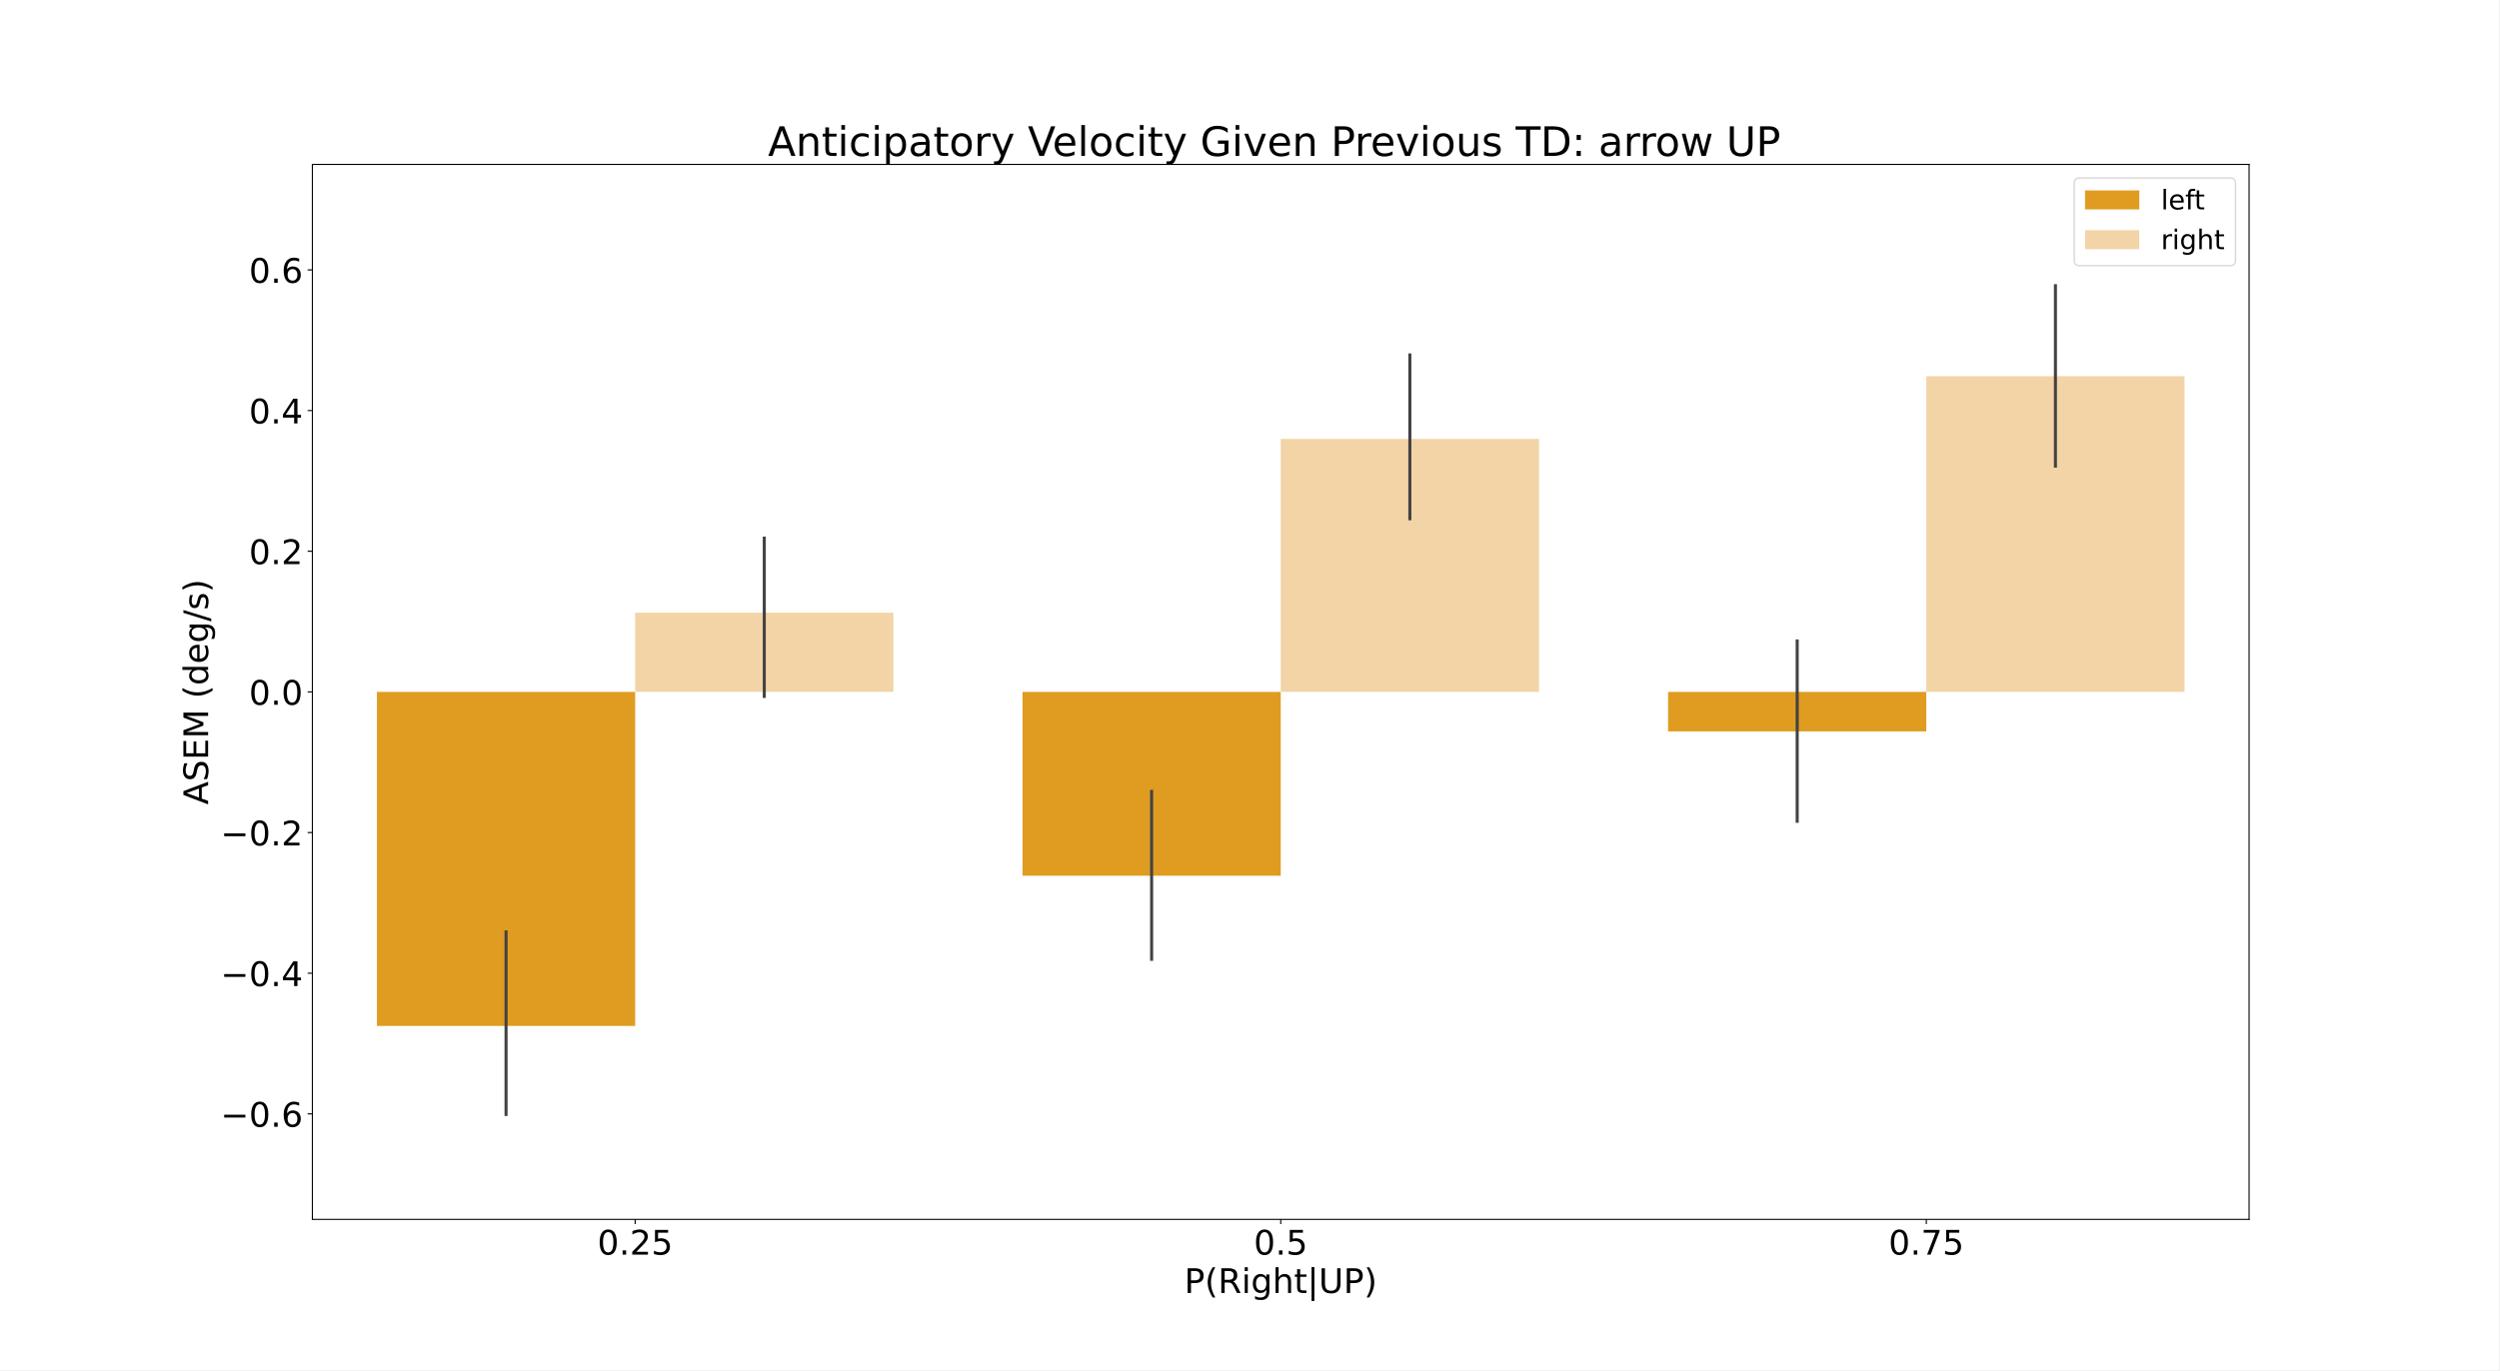
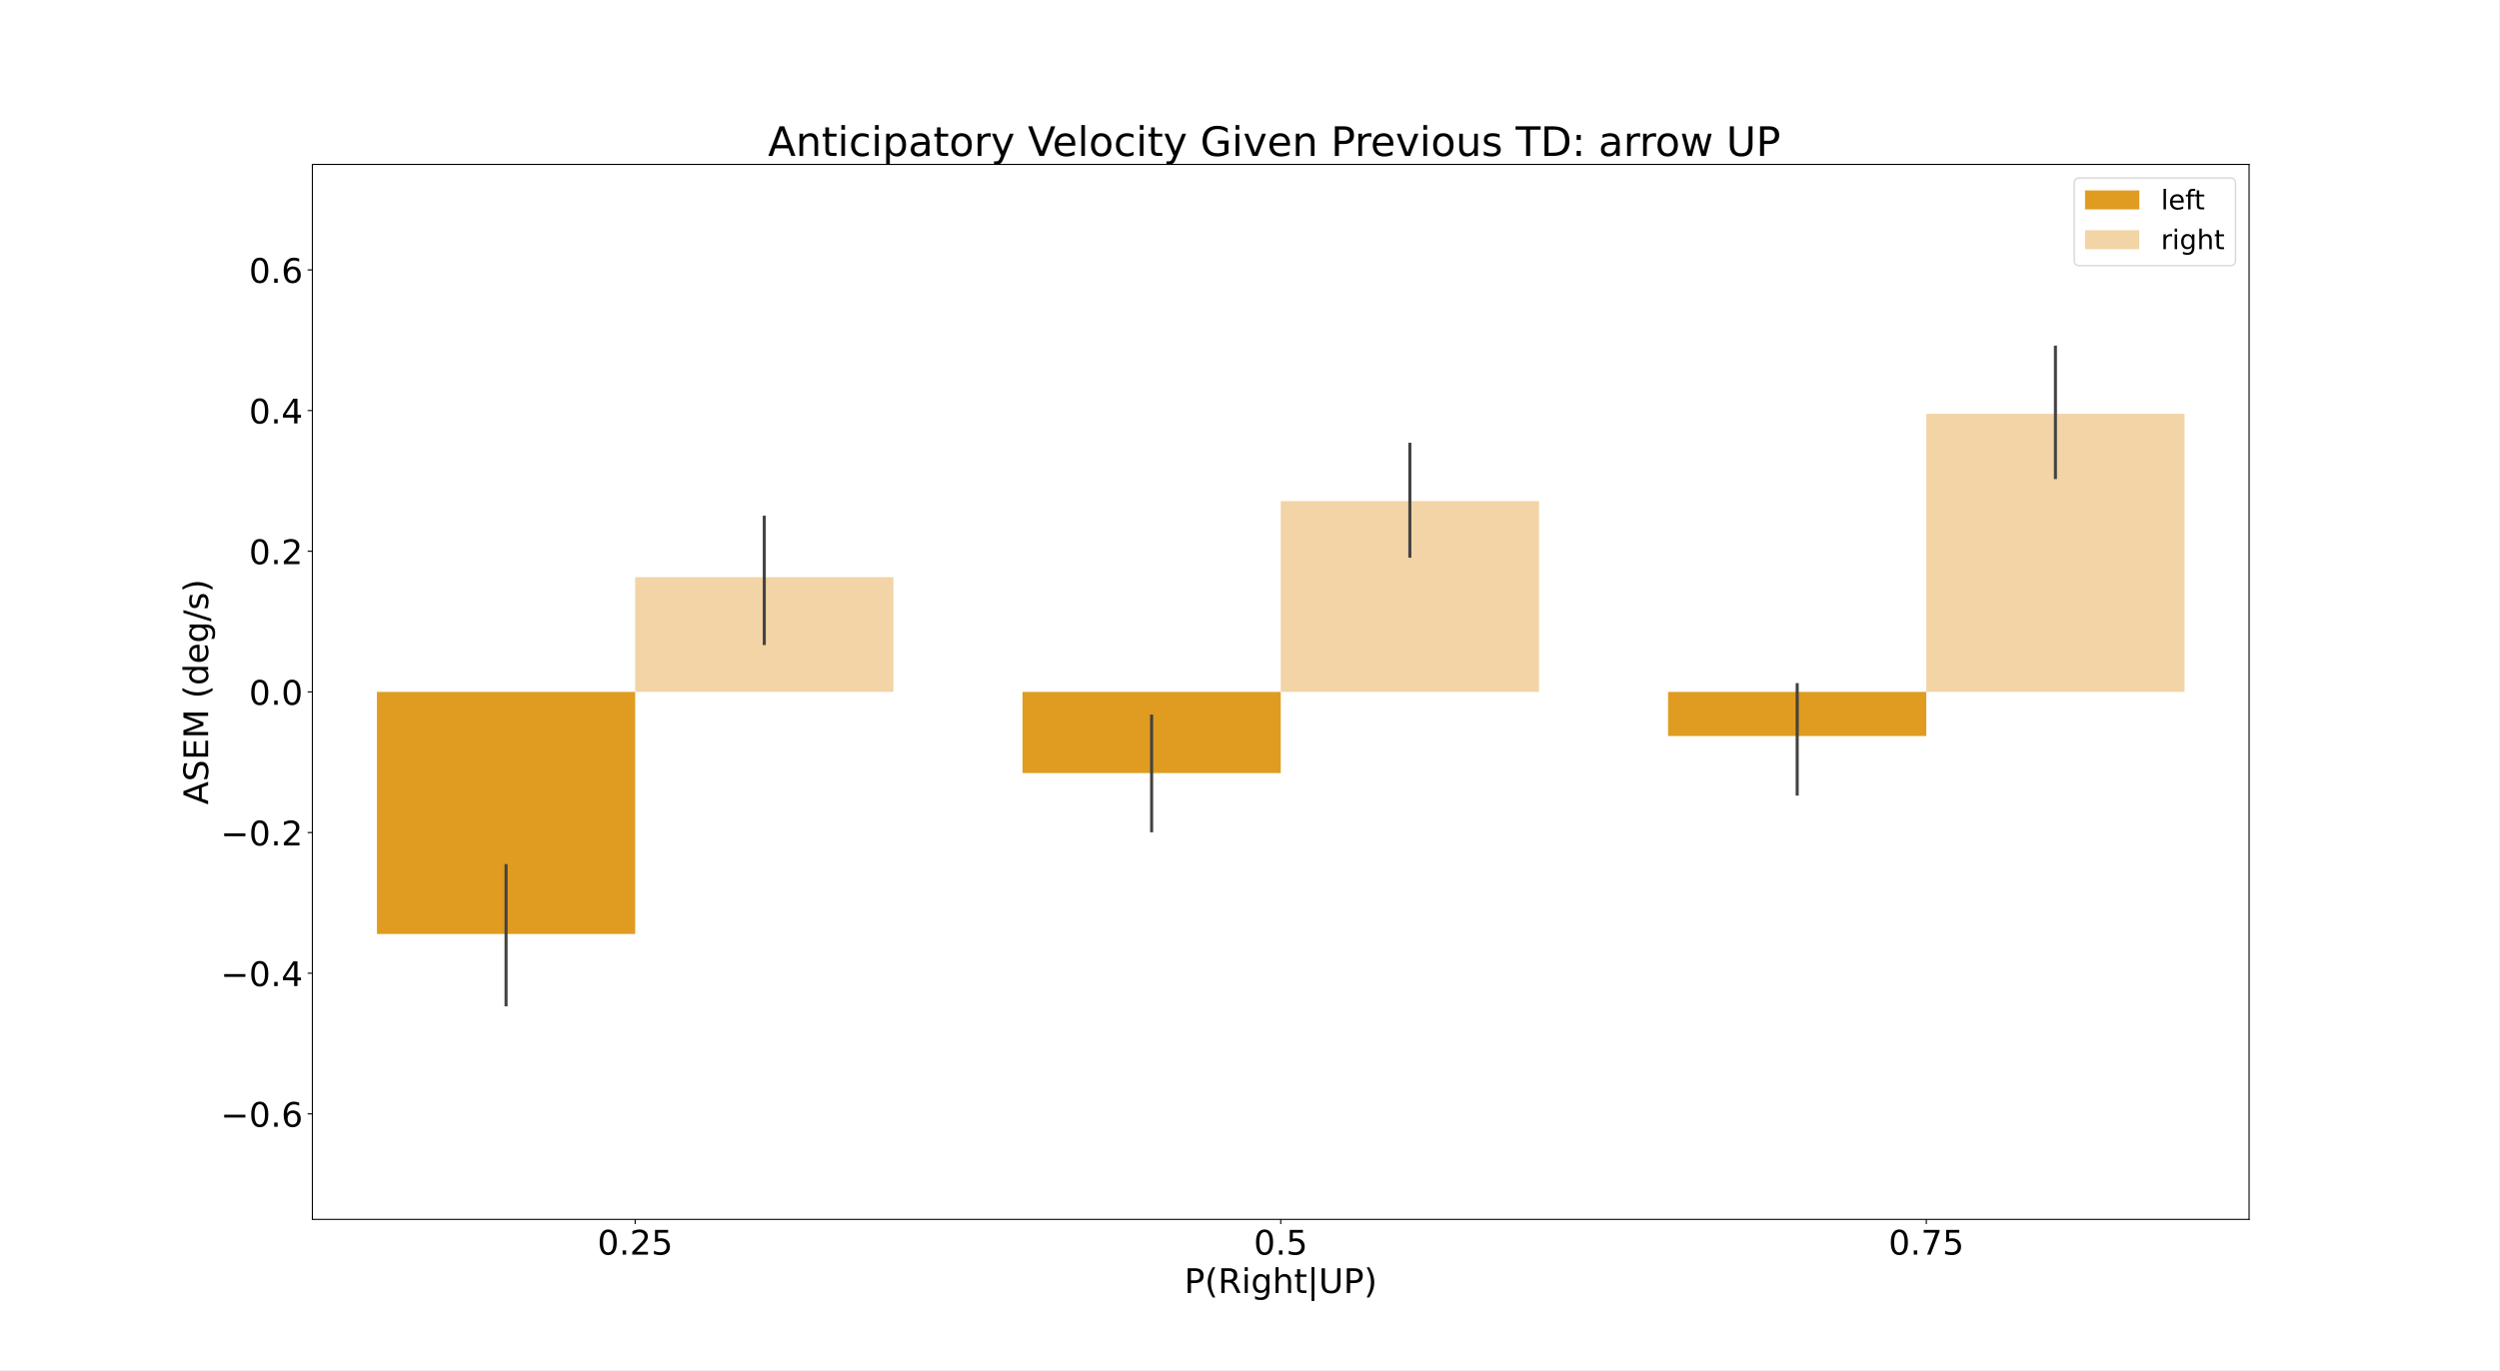
<svg xmlns="http://www.w3.org/2000/svg" xmlns:xlink="http://www.w3.org/1999/xlink" width="1843.2pt" height="1010.88pt" viewBox="0 0 1843.2 1010.88" version="1.1">
  <defs>
    <style type="text/css">*{stroke-linejoin: round; stroke-linecap: butt}</style>
  </defs>
  <g id="figure_1">
    <g id="patch_1">
      <path d="M 0 1010.88  L 1843.2 1010.88  L 1843.2 0  L 0 0  z " style="fill: #ffffff" />
    </g>
    <g id="axes_1">
      <g id="patch_2">
        <path d="M 230.4 899.683  L 1658.88 899.683  L 1658.88 121.306  L 230.4 121.306  z " style="fill: #ffffff" />
      </g>
      <g id="patch_3">
-         <path d="M 278.016 510.494  L 468.48 510.494  L 468.48 756.962  L 278.016 756.962  z " clip-path="url(#p0fc41344be)" style="fill: #df9c20" />
+         <path d="M 278.016 510.494  L 468.48 510.494  L 468.48 689.102  L 278.016 689.102  z " clip-path="url(#p20001a0aa9)" style="fill: #df9c20" />
      </g>
      <g id="patch_4">
-         <path d="M 754.176 510.494  L 944.64 510.494  L 944.64 646.111  L 754.176 646.111  z " clip-path="url(#p0fc41344be)" style="fill: #df9c20" />
+         <path d="M 754.176 510.494  L 944.64 510.494  L 944.64 570.387  L 754.176 570.387  z " clip-path="url(#p20001a0aa9)" style="fill: #df9c20" />
      </g>
      <g id="patch_5">
-         <path d="M 1230.336 510.494  L 1420.8 510.494  L 1420.8 539.638  L 1230.336 539.638  z " clip-path="url(#p0fc41344be)" style="fill: #df9c20" />
+         <path d="M 1230.336 510.494  L 1420.8 510.494  L 1420.8 543.05  L 1230.336 543.05  z " clip-path="url(#p20001a0aa9)" style="fill: #df9c20" />
      </g>
      <g id="patch_6">
-         <path d="M 468.48 510.494  L 658.944 510.494  L 658.944 452.031  L 468.48 452.031  z " clip-path="url(#p0fc41344be)" style="fill: #f2d4a6" />
+         <path d="M 468.48 510.494  L 658.944 510.494  L 658.944 425.852  L 468.48 425.852  z " clip-path="url(#p20001a0aa9)" style="fill: #f2d4a6" />
      </g>
      <g id="patch_7">
-         <path d="M 944.64 510.494  L 1135.104 510.494  L 1135.104 323.852  L 944.64 323.852  z " clip-path="url(#p0fc41344be)" style="fill: #f2d4a6" />
+         <path d="M 944.64 510.494  L 1135.104 510.494  L 1135.104 369.742  L 944.64 369.742  z " clip-path="url(#p20001a0aa9)" style="fill: #f2d4a6" />
      </g>
      <g id="patch_8">
-         <path d="M 1420.8 510.494  L 1611.264 510.494  L 1611.264 277.583  L 1420.8 277.583  z " clip-path="url(#p0fc41344be)" style="fill: #f2d4a6" />
+         <path d="M 1420.8 510.494  L 1611.264 510.494  L 1611.264 305.313  L 1420.8 305.313  z " clip-path="url(#p20001a0aa9)" style="fill: #f2d4a6" />
      </g>
      <g id="patch_9">
-         <path d="M 468.48 510.494  L 468.48 510.494  L 468.48 510.494  L 468.48 510.494  z " clip-path="url(#p0fc41344be)" style="fill: #df9c20" />
+         <path d="M 468.48 510.494  L 468.48 510.494  L 468.48 510.494  L 468.48 510.494  z " clip-path="url(#p20001a0aa9)" style="fill: #df9c20" />
      </g>
      <g id="patch_10">
-         <path d="M 468.48 510.494  L 468.48 510.494  L 468.48 510.494  L 468.48 510.494  z " clip-path="url(#p0fc41344be)" style="fill: #f2d4a6" />
+         <path d="M 468.48 510.494  L 468.48 510.494  L 468.48 510.494  L 468.48 510.494  z " clip-path="url(#p20001a0aa9)" style="fill: #f2d4a6" />
      </g>
      <g id="matplotlib.axis_1">
        <g id="xtick_1">
          <g id="line2d_1">
            <defs>
-               <path id="m101db650aa" d="M 0 0  L 0 3.5  " style="stroke: #000000; stroke-width: 0.8" />
+               <path id="ma45b1f579c" d="M 0 0  L 0 3.5  " style="stroke: #000000; stroke-width: 0.8" />
            </defs>
            <g>
-               <use xlink:href="#m101db650aa" x="468.48" y="899.683" style="stroke: #000000; stroke-width: 0.8" />
+               <use xlink:href="#ma45b1f579c" x="468.48" y="899.683" style="stroke: #000000; stroke-width: 0.8" />
            </g>
          </g>
          <g id="text_1">
            <g transform="translate(440.648 925.6793) scale(0.25 -0.25)">
              <defs>
                <path id="DejaVuSans-30" d="M 2034 4250  Q 1547 4250 1301 3770  Q 1056 3291 1056 2328  Q 1056 1369 1301 889  Q 1547 409 2034 409  Q 2525 409 2770 889  Q 3016 1369 3016 2328  Q 3016 3291 2770 3770  Q 2525 4250 2034 4250  z M 2034 4750  Q 2819 4750 3233 4129  Q 3647 3509 3647 2328  Q 3647 1150 3233 529  Q 2819 -91 2034 -91  Q 1250 -91 836 529  Q 422 1150 422 2328  Q 422 3509 836 4129  Q 1250 4750 2034 4750  z " transform="scale(0.015625)" />
                <path id="DejaVuSans-2e" d="M 684 794  L 1344 794  L 1344 0  L 684 0  L 684 794  z " transform="scale(0.015625)" />
                <path id="DejaVuSans-32" d="M 1228 531  L 3431 531  L 3431 0  L 469 0  L 469 531  Q 828 903 1448 1529  Q 2069 2156 2228 2338  Q 2531 2678 2651 2914  Q 2772 3150 2772 3378  Q 2772 3750 2511 3984  Q 2250 4219 1831 4219  Q 1534 4219 1204 4116  Q 875 4013 500 3803  L 500 4441  Q 881 4594 1212 4672  Q 1544 4750 1819 4750  Q 2544 4750 2975 4387  Q 3406 4025 3406 3419  Q 3406 3131 3298 2873  Q 3191 2616 2906 2266  Q 2828 2175 2409 1742  Q 1991 1309 1228 531  z " transform="scale(0.015625)" />
                <path id="DejaVuSans-35" d="M 691 4666  L 3169 4666  L 3169 4134  L 1269 4134  L 1269 2991  Q 1406 3038 1543 3061  Q 1681 3084 1819 3084  Q 2600 3084 3056 2656  Q 3513 2228 3513 1497  Q 3513 744 3044 326  Q 2575 -91 1722 -91  Q 1428 -91 1123 -41  Q 819 9 494 109  L 494 744  Q 775 591 1075 516  Q 1375 441 1709 441  Q 2250 441 2565 725  Q 2881 1009 2881 1497  Q 2881 1984 2565 2268  Q 2250 2553 1709 2553  Q 1456 2553 1204 2497  Q 953 2441 691 2322  L 691 4666  z " transform="scale(0.015625)" />
              </defs>
              <use xlink:href="#DejaVuSans-30" />
              <use xlink:href="#DejaVuSans-2e" x="63.623" />
              <use xlink:href="#DejaVuSans-32" x="95.41" />
              <use xlink:href="#DejaVuSans-35" x="159.033" />
            </g>
          </g>
        </g>
        <g id="xtick_2">
          <g id="line2d_2">
            <g>
-               <use xlink:href="#m101db650aa" x="944.64" y="899.683" style="stroke: #000000; stroke-width: 0.8" />
+               <use xlink:href="#ma45b1f579c" x="944.64" y="899.683" style="stroke: #000000; stroke-width: 0.8" />
            </g>
          </g>
          <g id="text_2">
            <g transform="translate(924.7611 925.6793) scale(0.25 -0.25)">
              <use xlink:href="#DejaVuSans-30" />
              <use xlink:href="#DejaVuSans-2e" x="63.623" />
              <use xlink:href="#DejaVuSans-35" x="95.41" />
            </g>
          </g>
        </g>
        <g id="xtick_3">
          <g id="line2d_3">
            <g>
-               <use xlink:href="#m101db650aa" x="1420.8" y="899.683" style="stroke: #000000; stroke-width: 0.8" />
+               <use xlink:href="#ma45b1f579c" x="1420.8" y="899.683" style="stroke: #000000; stroke-width: 0.8" />
            </g>
          </g>
          <g id="text_3">
            <g transform="translate(1392.968 925.6793) scale(0.25 -0.25)">
              <defs>
                <path id="DejaVuSans-37" d="M 525 4666  L 3525 4666  L 3525 4397  L 1831 0  L 1172 0  L 2766 4134  L 525 4134  L 525 4666  z " transform="scale(0.015625)" />
              </defs>
              <use xlink:href="#DejaVuSans-30" />
              <use xlink:href="#DejaVuSans-2e" x="63.623" />
              <use xlink:href="#DejaVuSans-37" x="95.41" />
              <use xlink:href="#DejaVuSans-35" x="159.033" />
            </g>
          </g>
        </g>
        <g id="text_4">
          <g transform="translate(873.5365 953.984) scale(0.25 -0.25)">
            <defs>
              <path id="DejaVuSans-50" d="M 1259 4147  L 1259 2394  L 2053 2394  Q 2494 2394 2734 2622  Q 2975 2850 2975 3272  Q 2975 3691 2734 3919  Q 2494 4147 2053 4147  L 1259 4147  z M 628 4666  L 2053 4666  Q 2838 4666 3239 4311  Q 3641 3956 3641 3272  Q 3641 2581 3239 2228  Q 2838 1875 2053 1875  L 1259 1875  L 1259 0  L 628 0  L 628 4666  z " transform="scale(0.015625)" />
              <path id="DejaVuSans-28" d="M 1984 4856  Q 1566 4138 1362 3434  Q 1159 2731 1159 2009  Q 1159 1288 1364 580  Q 1569 -128 1984 -844  L 1484 -844  Q 1016 -109 783 600  Q 550 1309 550 2009  Q 550 2706 781 3412  Q 1013 4119 1484 4856  L 1984 4856  z " transform="scale(0.015625)" />
              <path id="DejaVuSans-52" d="M 2841 2188  Q 3044 2119 3236 1894  Q 3428 1669 3622 1275  L 4263 0  L 3584 0  L 2988 1197  Q 2756 1666 2539 1819  Q 2322 1972 1947 1972  L 1259 1972  L 1259 0  L 628 0  L 628 4666  L 2053 4666  Q 2853 4666 3247 4331  Q 3641 3997 3641 3322  Q 3641 2881 3436 2590  Q 3231 2300 2841 2188  z M 1259 4147  L 1259 2491  L 2053 2491  Q 2509 2491 2742 2702  Q 2975 2913 2975 3322  Q 2975 3731 2742 3939  Q 2509 4147 2053 4147  L 1259 4147  z " transform="scale(0.015625)" />
              <path id="DejaVuSans-69" d="M 603 3500  L 1178 3500  L 1178 0  L 603 0  L 603 3500  z M 603 4863  L 1178 4863  L 1178 4134  L 603 4134  L 603 4863  z " transform="scale(0.015625)" />
              <path id="DejaVuSans-67" d="M 2906 1791  Q 2906 2416 2648 2759  Q 2391 3103 1925 3103  Q 1463 3103 1205 2759  Q 947 2416 947 1791  Q 947 1169 1205 825  Q 1463 481 1925 481  Q 2391 481 2648 825  Q 2906 1169 2906 1791  z M 3481 434  Q 3481 -459 3084 -895  Q 2688 -1331 1869 -1331  Q 1566 -1331 1297 -1286  Q 1028 -1241 775 -1147  L 775 -588  Q 1028 -725 1275 -790  Q 1522 -856 1778 -856  Q 2344 -856 2625 -561  Q 2906 -266 2906 331  L 2906 616  Q 2728 306 2450 153  Q 2172 0 1784 0  Q 1141 0 747 490  Q 353 981 353 1791  Q 353 2603 747 3093  Q 1141 3584 1784 3584  Q 2172 3584 2450 3431  Q 2728 3278 2906 2969  L 2906 3500  L 3481 3500  L 3481 434  z " transform="scale(0.015625)" />
              <path id="DejaVuSans-68" d="M 3513 2113  L 3513 0  L 2938 0  L 2938 2094  Q 2938 2591 2744 2837  Q 2550 3084 2163 3084  Q 1697 3084 1428 2787  Q 1159 2491 1159 1978  L 1159 0  L 581 0  L 581 4863  L 1159 4863  L 1159 2956  Q 1366 3272 1645 3428  Q 1925 3584 2291 3584  Q 2894 3584 3203 3211  Q 3513 2838 3513 2113  z " transform="scale(0.015625)" />
              <path id="DejaVuSans-74" d="M 1172 4494  L 1172 3500  L 2356 3500  L 2356 3053  L 1172 3053  L 1172 1153  Q 1172 725 1289 603  Q 1406 481 1766 481  L 2356 481  L 2356 0  L 1766 0  Q 1100 0 847 248  Q 594 497 594 1153  L 594 3053  L 172 3053  L 172 3500  L 594 3500  L 594 4494  L 1172 4494  z " transform="scale(0.015625)" />
              <path id="DejaVuSans-7c" d="M 1344 4891  L 1344 -1509  L 813 -1509  L 813 4891  L 1344 4891  z " transform="scale(0.015625)" />
              <path id="DejaVuSans-55" d="M 556 4666  L 1191 4666  L 1191 1831  Q 1191 1081 1462 751  Q 1734 422 2344 422  Q 2950 422 3222 751  Q 3494 1081 3494 1831  L 3494 4666  L 4128 4666  L 4128 1753  Q 4128 841 3676 375  Q 3225 -91 2344 -91  Q 1459 -91 1007 375  Q 556 841 556 1753  L 556 4666  z " transform="scale(0.015625)" />
              <path id="DejaVuSans-29" d="M 513 4856  L 1013 4856  Q 1481 4119 1714 3412  Q 1947 2706 1947 2009  Q 1947 1309 1714 600  Q 1481 -109 1013 -844  L 513 -844  Q 928 -128 1133 580  Q 1338 1288 1338 2009  Q 1338 2731 1133 3434  Q 928 4138 513 4856  z " transform="scale(0.015625)" />
            </defs>
            <use xlink:href="#DejaVuSans-50" />
            <use xlink:href="#DejaVuSans-28" x="60.303" />
            <use xlink:href="#DejaVuSans-52" x="99.316" />
            <use xlink:href="#DejaVuSans-69" x="168.799" />
            <use xlink:href="#DejaVuSans-67" x="196.582" />
            <use xlink:href="#DejaVuSans-68" x="260.059" />
            <use xlink:href="#DejaVuSans-74" x="323.438" />
            <use xlink:href="#DejaVuSans-7c" x="362.646" />
            <use xlink:href="#DejaVuSans-55" x="396.338" />
            <use xlink:href="#DejaVuSans-50" x="469.531" />
            <use xlink:href="#DejaVuSans-29" x="529.834" />
          </g>
        </g>
      </g>
      <g id="matplotlib.axis_2">
        <g id="ytick_1">
          <g id="line2d_4">
            <defs>
-               <path id="m9fae947e38" d="M 0 0  L -3.5 0  " style="stroke: #000000; stroke-width: 0.8" />
+               <path id="m7281e1427a" d="M 0 0  L -3.5 0  " style="stroke: #000000; stroke-width: 0.8" />
            </defs>
            <g>
-               <use xlink:href="#m9fae947e38" x="230.4" y="821.845" style="stroke: #000000; stroke-width: 0.8" />
+               <use xlink:href="#m7281e1427a" x="230.4" y="821.845" style="stroke: #000000; stroke-width: 0.8" />
            </g>
          </g>
          <g id="text_5">
            <g transform="translate(162.693 831.3435) scale(0.25 -0.25)">
              <defs>
                <path id="DejaVuSans-2212" d="M 678 2272  L 4684 2272  L 4684 1741  L 678 1741  L 678 2272  z " transform="scale(0.015625)" />
                <path id="DejaVuSans-36" d="M 2113 2584  Q 1688 2584 1439 2293  Q 1191 2003 1191 1497  Q 1191 994 1439 701  Q 1688 409 2113 409  Q 2538 409 2786 701  Q 3034 994 3034 1497  Q 3034 2003 2786 2293  Q 2538 2584 2113 2584  z M 3366 4563  L 3366 3988  Q 3128 4100 2886 4159  Q 2644 4219 2406 4219  Q 1781 4219 1451 3797  Q 1122 3375 1075 2522  Q 1259 2794 1537 2939  Q 1816 3084 2150 3084  Q 2853 3084 3261 2657  Q 3669 2231 3669 1497  Q 3669 778 3244 343  Q 2819 -91 2113 -91  Q 1303 -91 875 529  Q 447 1150 447 2328  Q 447 3434 972 4092  Q 1497 4750 2381 4750  Q 2619 4750 2861 4703  Q 3103 4656 3366 4563  z " transform="scale(0.015625)" />
              </defs>
              <use xlink:href="#DejaVuSans-2212" />
              <use xlink:href="#DejaVuSans-30" x="83.789" />
              <use xlink:href="#DejaVuSans-2e" x="147.412" />
              <use xlink:href="#DejaVuSans-36" x="179.199" />
            </g>
          </g>
        </g>
        <g id="ytick_2">
          <g id="line2d_5">
            <g>
-               <use xlink:href="#m9fae947e38" x="230.4" y="718.062" style="stroke: #000000; stroke-width: 0.8" />
+               <use xlink:href="#m7281e1427a" x="230.4" y="718.062" style="stroke: #000000; stroke-width: 0.8" />
            </g>
          </g>
          <g id="text_6">
            <g transform="translate(162.693 727.5598) scale(0.25 -0.25)">
              <defs>
                <path id="DejaVuSans-34" d="M 2419 4116  L 825 1625  L 2419 1625  L 2419 4116  z M 2253 4666  L 3047 4666  L 3047 1625  L 3713 1625  L 3713 1100  L 3047 1100  L 3047 0  L 2419 0  L 2419 1100  L 313 1100  L 313 1709  L 2253 4666  z " transform="scale(0.015625)" />
              </defs>
              <use xlink:href="#DejaVuSans-2212" />
              <use xlink:href="#DejaVuSans-30" x="83.789" />
              <use xlink:href="#DejaVuSans-2e" x="147.412" />
              <use xlink:href="#DejaVuSans-34" x="179.199" />
            </g>
          </g>
        </g>
        <g id="ytick_3">
          <g id="line2d_6">
            <g>
-               <use xlink:href="#m9fae947e38" x="230.4" y="614.278" style="stroke: #000000; stroke-width: 0.8" />
+               <use xlink:href="#m7281e1427a" x="230.4" y="614.278" style="stroke: #000000; stroke-width: 0.8" />
            </g>
          </g>
          <g id="text_7">
            <g transform="translate(162.693 623.7761) scale(0.25 -0.25)">
              <use xlink:href="#DejaVuSans-2212" />
              <use xlink:href="#DejaVuSans-30" x="83.789" />
              <use xlink:href="#DejaVuSans-2e" x="147.412" />
              <use xlink:href="#DejaVuSans-32" x="179.199" />
            </g>
          </g>
        </g>
        <g id="ytick_4">
          <g id="line2d_7">
            <g>
-               <use xlink:href="#m9fae947e38" x="230.4" y="510.494" style="stroke: #000000; stroke-width: 0.8" />
+               <use xlink:href="#m7281e1427a" x="230.4" y="510.494" style="stroke: #000000; stroke-width: 0.8" />
            </g>
          </g>
          <g id="text_8">
            <g transform="translate(183.6422 519.9924) scale(0.25 -0.25)">
              <use xlink:href="#DejaVuSans-30" />
              <use xlink:href="#DejaVuSans-2e" x="63.623" />
              <use xlink:href="#DejaVuSans-30" x="95.41" />
            </g>
          </g>
        </g>
        <g id="ytick_5">
          <g id="line2d_8">
            <g>
-               <use xlink:href="#m9fae947e38" x="230.4" y="406.711" style="stroke: #000000; stroke-width: 0.8" />
+               <use xlink:href="#m7281e1427a" x="230.4" y="406.711" style="stroke: #000000; stroke-width: 0.8" />
            </g>
          </g>
          <g id="text_9">
            <g transform="translate(183.6422 416.2088) scale(0.25 -0.25)">
              <use xlink:href="#DejaVuSans-30" />
              <use xlink:href="#DejaVuSans-2e" x="63.623" />
              <use xlink:href="#DejaVuSans-32" x="95.41" />
            </g>
          </g>
        </g>
        <g id="ytick_6">
          <g id="line2d_9">
            <g>
-               <use xlink:href="#m9fae947e38" x="230.4" y="302.927" style="stroke: #000000; stroke-width: 0.8" />
+               <use xlink:href="#m7281e1427a" x="230.4" y="302.927" style="stroke: #000000; stroke-width: 0.8" />
            </g>
          </g>
          <g id="text_10">
            <g transform="translate(183.6422 312.4251) scale(0.25 -0.25)">
              <use xlink:href="#DejaVuSans-30" />
              <use xlink:href="#DejaVuSans-2e" x="63.623" />
              <use xlink:href="#DejaVuSans-34" x="95.41" />
            </g>
          </g>
        </g>
        <g id="ytick_7">
          <g id="line2d_10">
            <g>
-               <use xlink:href="#m9fae947e38" x="230.4" y="199.143" style="stroke: #000000; stroke-width: 0.8" />
+               <use xlink:href="#m7281e1427a" x="230.4" y="199.143" style="stroke: #000000; stroke-width: 0.8" />
            </g>
          </g>
          <g id="text_11">
            <g transform="translate(183.6422 208.6414) scale(0.25 -0.25)">
              <use xlink:href="#DejaVuSans-30" />
              <use xlink:href="#DejaVuSans-2e" x="63.623" />
              <use xlink:href="#DejaVuSans-36" x="95.41" />
            </g>
          </g>
        </g>
        <g id="text_12">
          <g transform="translate(153.4938 593.676) rotate(-90) scale(0.25 -0.25)">
            <defs>
              <path id="DejaVuSans-41" d="M 2188 4044  L 1331 1722  L 3047 1722  L 2188 4044  z M 1831 4666  L 2547 4666  L 4325 0  L 3669 0  L 3244 1197  L 1141 1197  L 716 0  L 50 0  L 1831 4666  z " transform="scale(0.015625)" />
              <path id="DejaVuSans-53" d="M 3425 4513  L 3425 3897  Q 3066 4069 2747 4153  Q 2428 4238 2131 4238  Q 1616 4238 1336 4038  Q 1056 3838 1056 3469  Q 1056 3159 1242 3001  Q 1428 2844 1947 2747  L 2328 2669  Q 3034 2534 3370 2195  Q 3706 1856 3706 1288  Q 3706 609 3251 259  Q 2797 -91 1919 -91  Q 1588 -91 1214 -16  Q 841 59 441 206  L 441 856  Q 825 641 1194 531  Q 1563 422 1919 422  Q 2459 422 2753 634  Q 3047 847 3047 1241  Q 3047 1584 2836 1778  Q 2625 1972 2144 2069  L 1759 2144  Q 1053 2284 737 2584  Q 422 2884 422 3419  Q 422 4038 858 4394  Q 1294 4750 2059 4750  Q 2388 4750 2728 4690  Q 3069 4631 3425 4513  z " transform="scale(0.015625)" />
              <path id="DejaVuSans-45" d="M 628 4666  L 3578 4666  L 3578 4134  L 1259 4134  L 1259 2753  L 3481 2753  L 3481 2222  L 1259 2222  L 1259 531  L 3634 531  L 3634 0  L 628 0  L 628 4666  z " transform="scale(0.015625)" />
              <path id="DejaVuSans-4d" d="M 628 4666  L 1569 4666  L 2759 1491  L 3956 4666  L 4897 4666  L 4897 0  L 4281 0  L 4281 4097  L 3078 897  L 2444 897  L 1241 4097  L 1241 0  L 628 0  L 628 4666  z " transform="scale(0.015625)" />
              <path id="DejaVuSans-20" transform="scale(0.015625)" />
              <path id="DejaVuSans-64" d="M 2906 2969  L 2906 4863  L 3481 4863  L 3481 0  L 2906 0  L 2906 525  Q 2725 213 2448 61  Q 2172 -91 1784 -91  Q 1150 -91 751 415  Q 353 922 353 1747  Q 353 2572 751 3078  Q 1150 3584 1784 3584  Q 2172 3584 2448 3432  Q 2725 3281 2906 2969  z M 947 1747  Q 947 1113 1208 752  Q 1469 391 1925 391  Q 2381 391 2643 752  Q 2906 1113 2906 1747  Q 2906 2381 2643 2742  Q 2381 3103 1925 3103  Q 1469 3103 1208 2742  Q 947 2381 947 1747  z " transform="scale(0.015625)" />
              <path id="DejaVuSans-65" d="M 3597 1894  L 3597 1613  L 953 1613  Q 991 1019 1311 708  Q 1631 397 2203 397  Q 2534 397 2845 478  Q 3156 559 3463 722  L 3463 178  Q 3153 47 2828 -22  Q 2503 -91 2169 -91  Q 1331 -91 842 396  Q 353 884 353 1716  Q 353 2575 817 3079  Q 1281 3584 2069 3584  Q 2775 3584 3186 3129  Q 3597 2675 3597 1894  z M 3022 2063  Q 3016 2534 2758 2815  Q 2500 3097 2075 3097  Q 1594 3097 1305 2825  Q 1016 2553 972 2059  L 3022 2063  z " transform="scale(0.015625)" />
              <path id="DejaVuSans-2f" d="M 1625 4666  L 2156 4666  L 531 -594  L 0 -594  L 1625 4666  z " transform="scale(0.015625)" />
              <path id="DejaVuSans-73" d="M 2834 3397  L 2834 2853  Q 2591 2978 2328 3040  Q 2066 3103 1784 3103  Q 1356 3103 1142 2972  Q 928 2841 928 2578  Q 928 2378 1081 2264  Q 1234 2150 1697 2047  L 1894 2003  Q 2506 1872 2764 1633  Q 3022 1394 3022 966  Q 3022 478 2636 193  Q 2250 -91 1575 -91  Q 1294 -91 989 -36  Q 684 19 347 128  L 347 722  Q 666 556 975 473  Q 1284 391 1588 391  Q 1994 391 2212 530  Q 2431 669 2431 922  Q 2431 1156 2273 1281  Q 2116 1406 1581 1522  L 1381 1569  Q 847 1681 609 1914  Q 372 2147 372 2553  Q 372 3047 722 3315  Q 1072 3584 1716 3584  Q 2034 3584 2315 3537  Q 2597 3491 2834 3397  z " transform="scale(0.015625)" />
            </defs>
            <use xlink:href="#DejaVuSans-41" />
            <use xlink:href="#DejaVuSans-53" x="68.408" />
            <use xlink:href="#DejaVuSans-45" x="131.885" />
            <use xlink:href="#DejaVuSans-4d" x="195.068" />
            <use xlink:href="#DejaVuSans-20" x="281.348" />
            <use xlink:href="#DejaVuSans-28" x="313.135" />
            <use xlink:href="#DejaVuSans-64" x="352.148" />
            <use xlink:href="#DejaVuSans-65" x="415.625" />
            <use xlink:href="#DejaVuSans-67" x="477.148" />
            <use xlink:href="#DejaVuSans-2f" x="540.625" />
            <use xlink:href="#DejaVuSans-73" x="574.316" />
            <use xlink:href="#DejaVuSans-29" x="626.416" />
          </g>
        </g>
      </g>
      <g id="line2d_11">
-         <path d="M 373.248 822.291  L 373.248 687.573  " clip-path="url(#p0fc41344be)" style="fill: none; stroke: #424242; stroke-width: 2.25; stroke-linecap: square" />
+         <path d="M 373.248 741.374  L 373.248 638.659  " clip-path="url(#p20001a0aa9)" style="fill: none; stroke: #424242; stroke-width: 2.25; stroke-linecap: square" />
      </g>
      <g id="line2d_12">
-         <path d="M 849.408 707.792  L 849.408 583.919  " clip-path="url(#p0fc41344be)" style="fill: none; stroke: #424242; stroke-width: 2.25; stroke-linecap: square" />
+         <path d="M 849.408 613.001  L 849.408 528.338  " clip-path="url(#p20001a0aa9)" style="fill: none; stroke: #424242; stroke-width: 2.25; stroke-linecap: square" />
      </g>
      <g id="line2d_13">
-         <path d="M 1325.568 605.925  L 1325.568 472.9  " clip-path="url(#p0fc41344be)" style="fill: none; stroke: #424242; stroke-width: 2.25; stroke-linecap: square" />
+         <path d="M 1325.568 585.885  L 1325.568 505.133  " clip-path="url(#p20001a0aa9)" style="fill: none; stroke: #424242; stroke-width: 2.25; stroke-linecap: square" />
      </g>
      <g id="line2d_14">
-         <path d="M 563.712 513.838  L 563.712 397.031  " clip-path="url(#p0fc41344be)" style="fill: none; stroke: #424242; stroke-width: 2.25; stroke-linecap: square" />
+         <path d="M 563.712 474.827  L 563.712 381.612  " clip-path="url(#p20001a0aa9)" style="fill: none; stroke: #424242; stroke-width: 2.25; stroke-linecap: square" />
      </g>
      <g id="line2d_15">
-         <path d="M 1039.872 382.763  L 1039.872 261.883  " clip-path="url(#p0fc41344be)" style="fill: none; stroke: #424242; stroke-width: 2.25; stroke-linecap: square" />
+         <path d="M 1039.872 410.39  L 1039.872 327.781  " clip-path="url(#p20001a0aa9)" style="fill: none; stroke: #424242; stroke-width: 2.25; stroke-linecap: square" />
      </g>
      <g id="line2d_16">
-         <path d="M 1516.032 343.902  L 1516.032 210.811  " clip-path="url(#p0fc41344be)" style="fill: none; stroke: #424242; stroke-width: 2.25; stroke-linecap: square" />
+         <path d="M 1516.032 352.323  L 1516.032 256.104  " clip-path="url(#p20001a0aa9)" style="fill: none; stroke: #424242; stroke-width: 2.25; stroke-linecap: square" />
      </g>
      <g id="patch_11">
        <path d="M 230.4 899.683  L 230.4 121.306  " style="fill: none; stroke: #000000; stroke-width: 0.8; stroke-linejoin: miter; stroke-linecap: square" />
      </g>
      <g id="patch_12">
        <path d="M 1658.88 899.683  L 1658.88 121.306  " style="fill: none; stroke: #000000; stroke-width: 0.8; stroke-linejoin: miter; stroke-linecap: square" />
      </g>
      <g id="patch_13">
        <path d="M 230.4 899.683  L 1658.88 899.683  " style="fill: none; stroke: #000000; stroke-width: 0.8; stroke-linejoin: miter; stroke-linecap: square" />
      </g>
      <g id="patch_14">
        <path d="M 230.4 121.306  L 1658.88 121.306  " style="fill: none; stroke: #000000; stroke-width: 0.8; stroke-linejoin: miter; stroke-linecap: square" />
      </g>
      <g id="text_13">
        <g transform="translate(566.4291 115.0665) scale(0.3 -0.3)">
          <defs>
            <path id="DejaVuSans-6e" d="M 3513 2113  L 3513 0  L 2938 0  L 2938 2094  Q 2938 2591 2744 2837  Q 2550 3084 2163 3084  Q 1697 3084 1428 2787  Q 1159 2491 1159 1978  L 1159 0  L 581 0  L 581 3500  L 1159 3500  L 1159 2956  Q 1366 3272 1645 3428  Q 1925 3584 2291 3584  Q 2894 3584 3203 3211  Q 3513 2838 3513 2113  z " transform="scale(0.015625)" />
            <path id="DejaVuSans-63" d="M 3122 3366  L 3122 2828  Q 2878 2963 2633 3030  Q 2388 3097 2138 3097  Q 1578 3097 1268 2742  Q 959 2388 959 1747  Q 959 1106 1268 751  Q 1578 397 2138 397  Q 2388 397 2633 464  Q 2878 531 3122 666  L 3122 134  Q 2881 22 2623 -34  Q 2366 -91 2075 -91  Q 1284 -91 818 406  Q 353 903 353 1747  Q 353 2603 823 3093  Q 1294 3584 2113 3584  Q 2378 3584 2631 3529  Q 2884 3475 3122 3366  z " transform="scale(0.015625)" />
            <path id="DejaVuSans-70" d="M 1159 525  L 1159 -1331  L 581 -1331  L 581 3500  L 1159 3500  L 1159 2969  Q 1341 3281 1617 3432  Q 1894 3584 2278 3584  Q 2916 3584 3314 3078  Q 3713 2572 3713 1747  Q 3713 922 3314 415  Q 2916 -91 2278 -91  Q 1894 -91 1617 61  Q 1341 213 1159 525  z M 3116 1747  Q 3116 2381 2855 2742  Q 2594 3103 2138 3103  Q 1681 3103 1420 2742  Q 1159 2381 1159 1747  Q 1159 1113 1420 752  Q 1681 391 2138 391  Q 2594 391 2855 752  Q 3116 1113 3116 1747  z " transform="scale(0.015625)" />
            <path id="DejaVuSans-61" d="M 2194 1759  Q 1497 1759 1228 1600  Q 959 1441 959 1056  Q 959 750 1161 570  Q 1363 391 1709 391  Q 2188 391 2477 730  Q 2766 1069 2766 1631  L 2766 1759  L 2194 1759  z M 3341 1997  L 3341 0  L 2766 0  L 2766 531  Q 2569 213 2275 61  Q 1981 -91 1556 -91  Q 1019 -91 701 211  Q 384 513 384 1019  Q 384 1609 779 1909  Q 1175 2209 1959 2209  L 2766 2209  L 2766 2266  Q 2766 2663 2505 2880  Q 2244 3097 1772 3097  Q 1472 3097 1187 3025  Q 903 2953 641 2809  L 641 3341  Q 956 3463 1253 3523  Q 1550 3584 1831 3584  Q 2591 3584 2966 3190  Q 3341 2797 3341 1997  z " transform="scale(0.015625)" />
            <path id="DejaVuSans-6f" d="M 1959 3097  Q 1497 3097 1228 2736  Q 959 2375 959 1747  Q 959 1119 1226 758  Q 1494 397 1959 397  Q 2419 397 2687 759  Q 2956 1122 2956 1747  Q 2956 2369 2687 2733  Q 2419 3097 1959 3097  z M 1959 3584  Q 2709 3584 3137 3096  Q 3566 2609 3566 1747  Q 3566 888 3137 398  Q 2709 -91 1959 -91  Q 1206 -91 779 398  Q 353 888 353 1747  Q 353 2609 779 3096  Q 1206 3584 1959 3584  z " transform="scale(0.015625)" />
            <path id="DejaVuSans-72" d="M 2631 2963  Q 2534 3019 2420 3045  Q 2306 3072 2169 3072  Q 1681 3072 1420 2755  Q 1159 2438 1159 1844  L 1159 0  L 581 0  L 581 3500  L 1159 3500  L 1159 2956  Q 1341 3275 1631 3429  Q 1922 3584 2338 3584  Q 2397 3584 2469 3576  Q 2541 3569 2628 3553  L 2631 2963  z " transform="scale(0.015625)" />
            <path id="DejaVuSans-79" d="M 2059 -325  Q 1816 -950 1584 -1140  Q 1353 -1331 966 -1331  L 506 -1331  L 506 -850  L 844 -850  Q 1081 -850 1212 -737  Q 1344 -625 1503 -206  L 1606 56  L 191 3500  L 800 3500  L 1894 763  L 2988 3500  L 3597 3500  L 2059 -325  z " transform="scale(0.015625)" />
            <path id="DejaVuSans-56" d="M 1831 0  L 50 4666  L 709 4666  L 2188 738  L 3669 4666  L 4325 4666  L 2547 0  L 1831 0  z " transform="scale(0.015625)" />
            <path id="DejaVuSans-6c" d="M 603 4863  L 1178 4863  L 1178 0  L 603 0  L 603 4863  z " transform="scale(0.015625)" />
            <path id="DejaVuSans-47" d="M 3809 666  L 3809 1919  L 2778 1919  L 2778 2438  L 4434 2438  L 4434 434  Q 4069 175 3628 42  Q 3188 -91 2688 -91  Q 1594 -91 976 548  Q 359 1188 359 2328  Q 359 3472 976 4111  Q 1594 4750 2688 4750  Q 3144 4750 3555 4637  Q 3966 4525 4313 4306  L 4313 3634  Q 3963 3931 3569 4081  Q 3175 4231 2741 4231  Q 1884 4231 1454 3753  Q 1025 3275 1025 2328  Q 1025 1384 1454 906  Q 1884 428 2741 428  Q 3075 428 3337 486  Q 3600 544 3809 666  z " transform="scale(0.015625)" />
            <path id="DejaVuSans-76" d="M 191 3500  L 800 3500  L 1894 563  L 2988 3500  L 3597 3500  L 2284 0  L 1503 0  L 191 3500  z " transform="scale(0.015625)" />
            <path id="DejaVuSans-75" d="M 544 1381  L 544 3500  L 1119 3500  L 1119 1403  Q 1119 906 1312 657  Q 1506 409 1894 409  Q 2359 409 2629 706  Q 2900 1003 2900 1516  L 2900 3500  L 3475 3500  L 3475 0  L 2900 0  L 2900 538  Q 2691 219 2414 64  Q 2138 -91 1772 -91  Q 1169 -91 856 284  Q 544 659 544 1381  z M 1991 3584  L 1991 3584  z " transform="scale(0.015625)" />
            <path id="DejaVuSans-54" d="M -19 4666  L 3928 4666  L 3928 4134  L 2272 4134  L 2272 0  L 1638 0  L 1638 4134  L -19 4134  L -19 4666  z " transform="scale(0.015625)" />
            <path id="DejaVuSans-44" d="M 1259 4147  L 1259 519  L 2022 519  Q 2988 519 3436 956  Q 3884 1394 3884 2338  Q 3884 3275 3436 3711  Q 2988 4147 2022 4147  L 1259 4147  z M 628 4666  L 1925 4666  Q 3281 4666 3915 4102  Q 4550 3538 4550 2338  Q 4550 1131 3912 565  Q 3275 0 1925 0  L 628 0  L 628 4666  z " transform="scale(0.015625)" />
            <path id="DejaVuSans-3a" d="M 750 794  L 1409 794  L 1409 0  L 750 0  L 750 794  z M 750 3309  L 1409 3309  L 1409 2516  L 750 2516  L 750 3309  z " transform="scale(0.015625)" />
            <path id="DejaVuSans-77" d="M 269 3500  L 844 3500  L 1563 769  L 2278 3500  L 2956 3500  L 3675 769  L 4391 3500  L 4966 3500  L 4050 0  L 3372 0  L 2619 2869  L 1863 0  L 1184 0  L 269 3500  z " transform="scale(0.015625)" />
          </defs>
          <use xlink:href="#DejaVuSans-41" />
          <use xlink:href="#DejaVuSans-6e" x="68.408" />
          <use xlink:href="#DejaVuSans-74" x="131.787" />
          <use xlink:href="#DejaVuSans-69" x="170.996" />
          <use xlink:href="#DejaVuSans-63" x="198.779" />
          <use xlink:href="#DejaVuSans-69" x="253.76" />
          <use xlink:href="#DejaVuSans-70" x="281.543" />
          <use xlink:href="#DejaVuSans-61" x="345.02" />
          <use xlink:href="#DejaVuSans-74" x="406.299" />
          <use xlink:href="#DejaVuSans-6f" x="445.508" />
          <use xlink:href="#DejaVuSans-72" x="506.689" />
          <use xlink:href="#DejaVuSans-79" x="547.803" />
          <use xlink:href="#DejaVuSans-20" x="606.982" />
          <use xlink:href="#DejaVuSans-56" x="638.77" />
          <use xlink:href="#DejaVuSans-65" x="699.428" />
          <use xlink:href="#DejaVuSans-6c" x="760.951" />
          <use xlink:href="#DejaVuSans-6f" x="788.734" />
          <use xlink:href="#DejaVuSans-63" x="849.916" />
          <use xlink:href="#DejaVuSans-69" x="904.896" />
          <use xlink:href="#DejaVuSans-74" x="932.68" />
          <use xlink:href="#DejaVuSans-79" x="971.889" />
          <use xlink:href="#DejaVuSans-20" x="1031.068" />
          <use xlink:href="#DejaVuSans-47" x="1062.855" />
          <use xlink:href="#DejaVuSans-69" x="1140.346" />
          <use xlink:href="#DejaVuSans-76" x="1168.129" />
          <use xlink:href="#DejaVuSans-65" x="1227.309" />
          <use xlink:href="#DejaVuSans-6e" x="1288.832" />
          <use xlink:href="#DejaVuSans-20" x="1352.211" />
          <use xlink:href="#DejaVuSans-50" x="1383.998" />
          <use xlink:href="#DejaVuSans-72" x="1442.551" />
          <use xlink:href="#DejaVuSans-65" x="1481.414" />
          <use xlink:href="#DejaVuSans-76" x="1542.938" />
          <use xlink:href="#DejaVuSans-69" x="1602.117" />
          <use xlink:href="#DejaVuSans-6f" x="1629.9" />
          <use xlink:href="#DejaVuSans-75" x="1691.082" />
          <use xlink:href="#DejaVuSans-73" x="1754.461" />
          <use xlink:href="#DejaVuSans-20" x="1806.561" />
          <use xlink:href="#DejaVuSans-54" x="1838.348" />
          <use xlink:href="#DejaVuSans-44" x="1899.432" />
          <use xlink:href="#DejaVuSans-3a" x="1976.434" />
          <use xlink:href="#DejaVuSans-20" x="2010.125" />
          <use xlink:href="#DejaVuSans-61" x="2041.912" />
          <use xlink:href="#DejaVuSans-72" x="2103.191" />
          <use xlink:href="#DejaVuSans-72" x="2142.555" />
          <use xlink:href="#DejaVuSans-6f" x="2181.418" />
          <use xlink:href="#DejaVuSans-77" x="2242.6" />
          <use xlink:href="#DejaVuSans-20" x="2324.387" />
          <use xlink:href="#DejaVuSans-55" x="2356.174" />
          <use xlink:href="#DejaVuSans-50" x="2429.367" />
          <use xlink:href="#DejaVuSans-20" x="2489.67" />
        </g>
      </g>
      <g id="legend_1">
        <g id="patch_15">
          <path d="M 1533.889 196.018  L 1644.88 196.018  Q 1648.88 196.018 1648.88 192.018  L 1648.88 135.306  Q 1648.88 131.306 1644.88 131.306  L 1533.889 131.306  Q 1529.889 131.306 1529.889 135.306  L 1529.889 192.018  Q 1529.889 196.018 1533.889 196.018  z " style="fill: #ffffff; opacity: 0.8; stroke: #cccccc; stroke-linejoin: miter" />
        </g>
        <g id="patch_16">
          <path d="M 1537.889 154.502  L 1577.889 154.502  L 1577.889 140.502  L 1537.889 140.502  z " style="fill: #df9c20" />
        </g>
        <g id="text_14">
          <g transform="translate(1593.889 154.5025) scale(0.2 -0.2)">
            <defs>
              <path id="DejaVuSans-66" d="M 2375 4863  L 2375 4384  L 1825 4384  Q 1516 4384 1395 4259  Q 1275 4134 1275 3809  L 1275 3500  L 2222 3500  L 2222 3053  L 1275 3053  L 1275 0  L 697 0  L 697 3053  L 147 3053  L 147 3500  L 697 3500  L 697 3744  Q 697 4328 969 4595  Q 1241 4863 1831 4863  L 2375 4863  z " transform="scale(0.015625)" />
            </defs>
            <use xlink:href="#DejaVuSans-6c" />
            <use xlink:href="#DejaVuSans-65" x="27.783" />
            <use xlink:href="#DejaVuSans-66" x="89.307" />
            <use xlink:href="#DejaVuSans-74" x="122.762" />
          </g>
        </g>
        <g id="patch_17">
          <path d="M 1537.889 183.859  L 1577.889 183.859  L 1577.889 169.859  L 1537.889 169.859  z " style="fill: #f2d4a6" />
        </g>
        <g id="text_15">
          <g transform="translate(1593.889 183.8587) scale(0.2 -0.2)">
            <use xlink:href="#DejaVuSans-72" />
            <use xlink:href="#DejaVuSans-69" x="41.113" />
            <use xlink:href="#DejaVuSans-67" x="68.896" />
            <use xlink:href="#DejaVuSans-68" x="132.373" />
            <use xlink:href="#DejaVuSans-74" x="195.752" />
          </g>
        </g>
      </g>
    </g>
  </g>
  <defs>
-     <clipPath id="p0fc41344be">
+     <clipPath id="p20001a0aa9">
      <rect x="230.4" y="121.306" width="1428.48" height="778.378" />
    </clipPath>
  </defs>
</svg>
